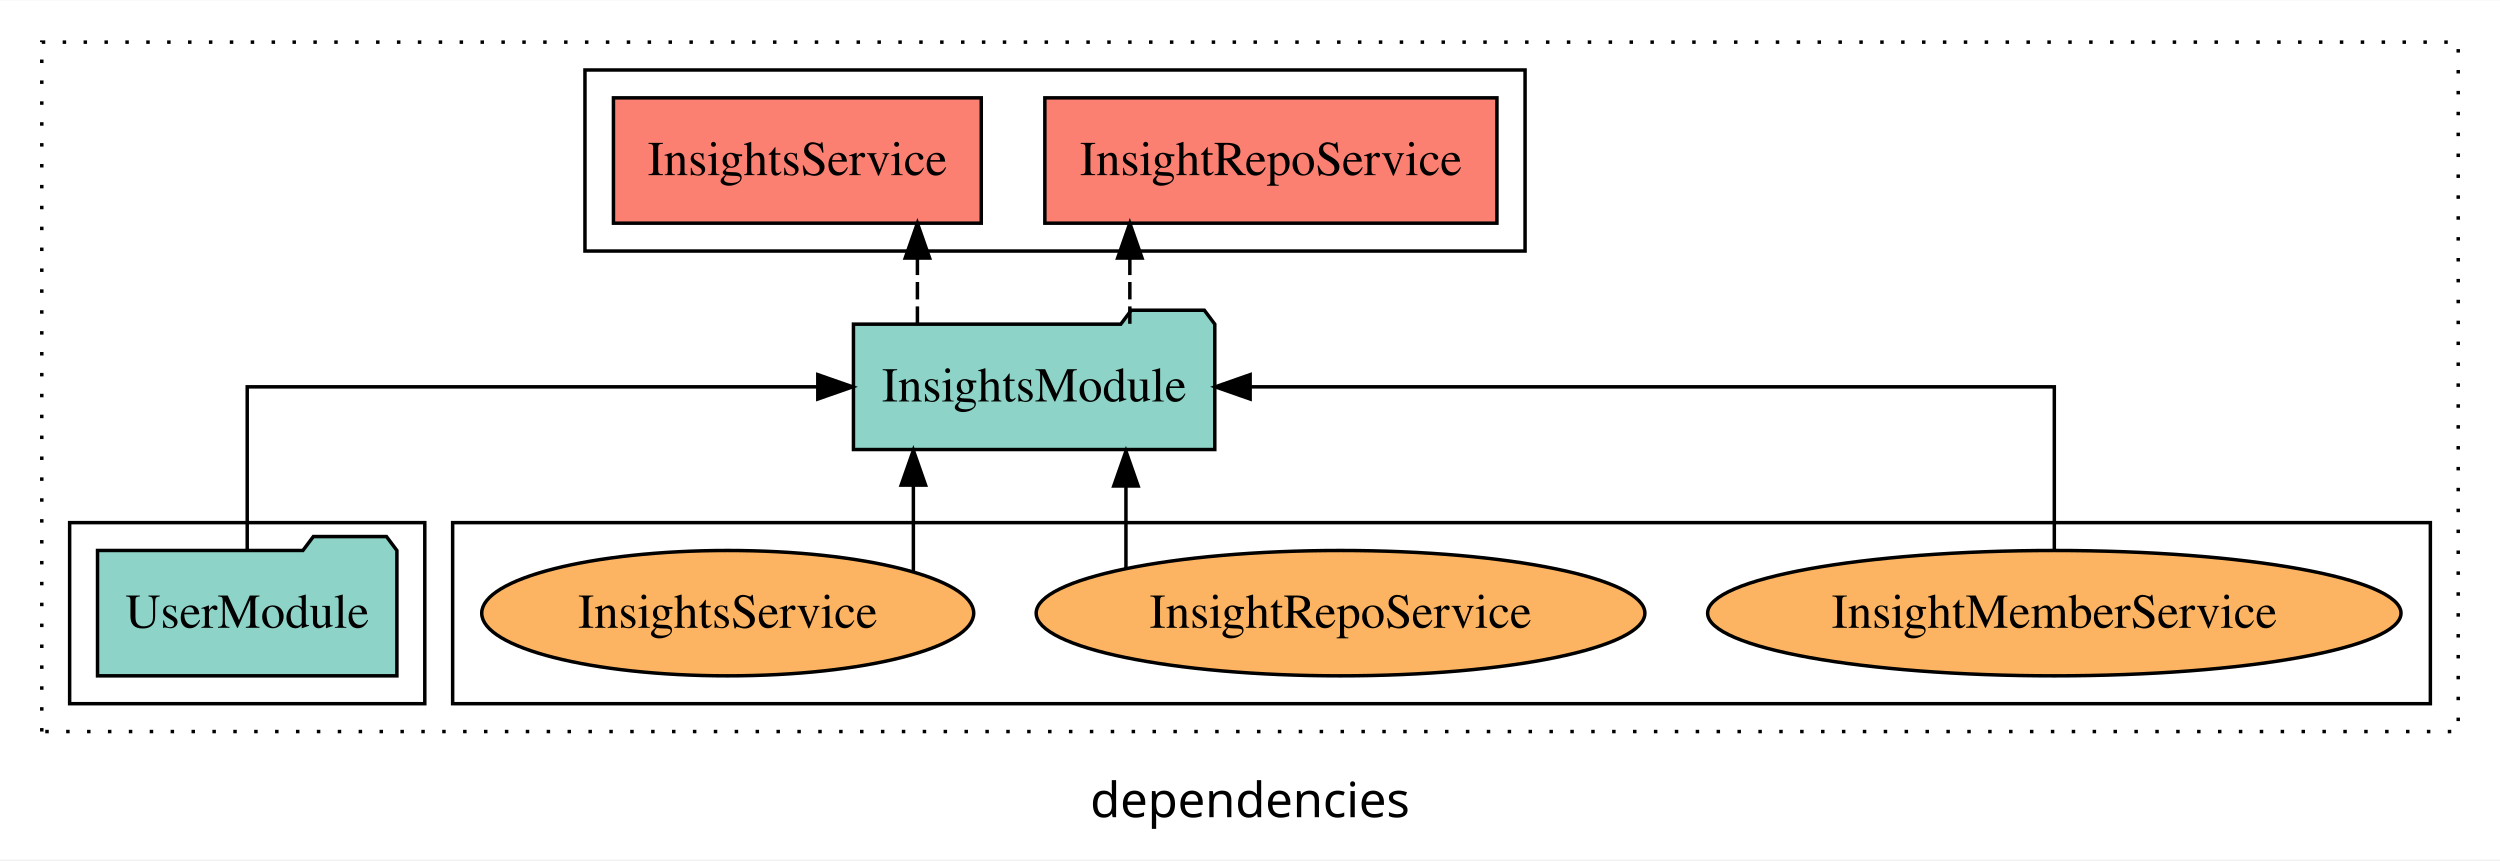
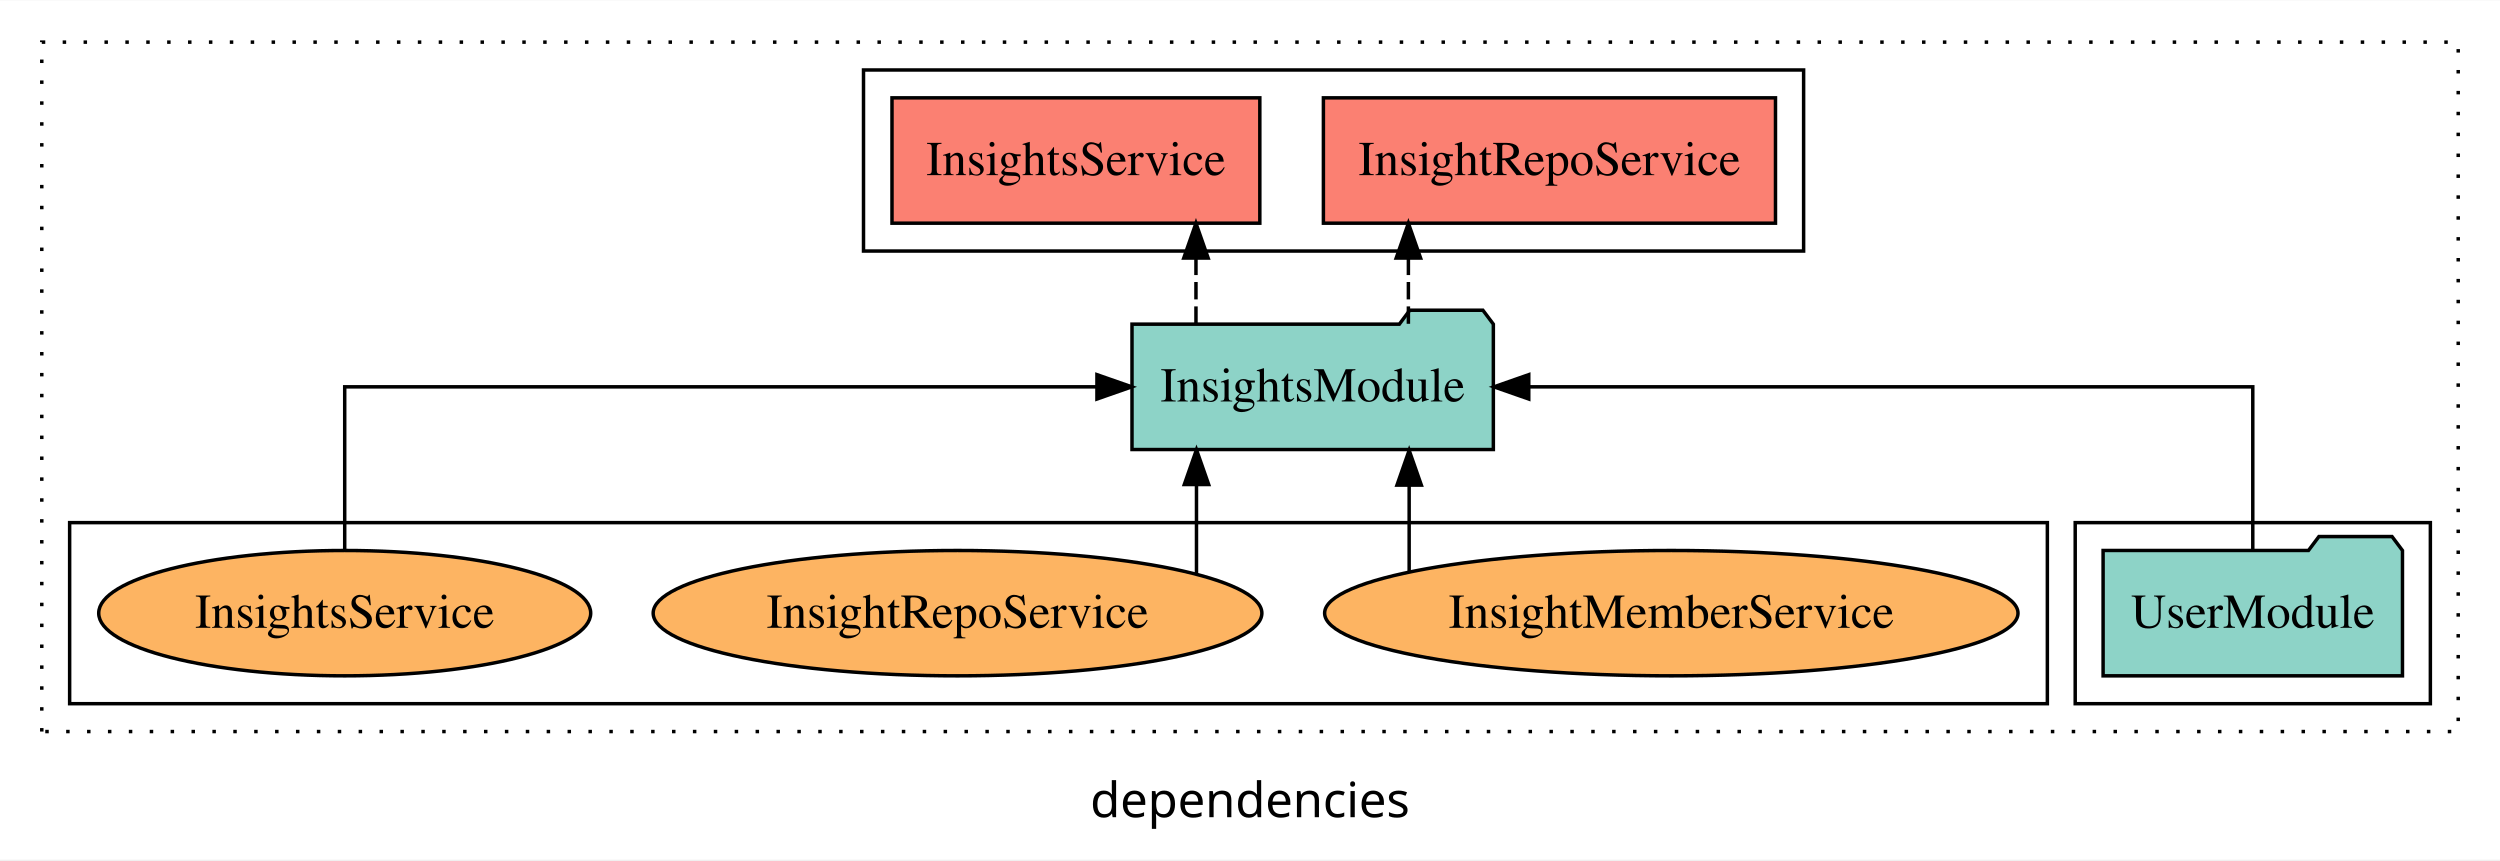
<svg xmlns="http://www.w3.org/2000/svg" width="718pt" height="247pt" viewBox="0.00 0.00 718.00 246.80">
  <g id="graph0" class="graph" transform="scale(1 1) rotate(0) translate(4 242.8)">
    <polygon fill="white" stroke="transparent" points="-4,4 -4,-242.8 714,-242.8 714,4 -4,4" />
    <text text-anchor="middle" x="355" y="-8.2" font-family="sans-serif" font-size="14.00">dependencies</text>
    <g id="clust1" class="cluster">
      <polygon fill="none" stroke="black" stroke-dasharray="1,5" points="8,-32.8 8,-230.8 702,-230.8 702,-32.8 8,-32.8" />
    </g>
    <g id="clust4" class="cluster">
-       <polygon fill="none" stroke="black" points="164,-170.8 164,-222.8 434,-222.8 434,-170.8 164,-170.8" />
+       <polygon fill="none" stroke="black" points="244,-170.8 244,-222.8 514,-222.8 514,-170.8 244,-170.8" />
+     </g>
+     <g id="clust3" class="cluster">
+       <polygon fill="none" stroke="black" points="592,-40.8 592,-92.8 694,-92.8 694,-40.8 592,-40.8" />
    </g>
    <g id="clust6" class="cluster">
-       <polygon fill="none" stroke="black" points="126,-40.8 126,-92.8 694,-92.8 694,-40.8 126,-40.8" />
-     </g>
-     <g id="clust3" class="cluster">
-       <polygon fill="none" stroke="black" points="16,-40.8 16,-92.8 118,-92.8 118,-40.8 16,-40.8" />
+       <polygon fill="none" stroke="black" points="16,-40.8 16,-92.8 584,-92.8 584,-40.8 16,-40.8" />
    </g>
    <g id="node1" class="node">
-       <polygon fill="#8dd3c7" stroke="black" points="109.99,-84.8 106.99,-88.8 85.99,-88.8 82.99,-84.8 24.01,-84.8 24.01,-48.8 109.99,-48.8 109.99,-84.8" />
-       <text text-anchor="middle" x="67" y="-62.6" font-family="Times,serif" font-size="14.00">UserModule</text>
+       <polygon fill="#8dd3c7" stroke="black" points="685.99,-84.8 682.99,-88.8 661.99,-88.8 658.99,-84.8 600.01,-84.8 600.01,-48.8 685.99,-48.8 685.99,-84.8" />
+       <text text-anchor="middle" x="643" y="-62.6" font-family="Times,serif" font-size="14.00">UserModule</text>
    </g>
    <g id="node2" class="node">
-       <polygon fill="#8dd3c7" stroke="black" points="344.89,-149.8 341.89,-153.8 320.89,-153.8 317.89,-149.8 241.11,-149.8 241.11,-113.8 344.89,-113.8 344.89,-149.8" />
-       <text text-anchor="middle" x="293" y="-127.6" font-family="Times,serif" font-size="14.00">InsightsModule</text>
+       <polygon fill="#8dd3c7" stroke="black" points="424.89,-149.8 421.89,-153.8 400.89,-153.8 397.89,-149.8 321.11,-149.8 321.11,-113.8 424.89,-113.8 424.89,-149.8" />
+       <text text-anchor="middle" x="373" y="-127.6" font-family="Times,serif" font-size="14.00">InsightsModule</text>
    </g>
    <g id="edge1" class="edge">
-       <path fill="none" stroke="black" d="M67,-84.91C67,-104.14 67,-131.8 67,-131.8 67,-131.8 230.87,-131.8 230.87,-131.8" />
-       <polygon fill="black" stroke="black" points="230.87,-135.3 240.87,-131.8 230.87,-128.3 230.87,-135.3" />
+       <path fill="none" stroke="black" d="M643,-84.91C643,-104.14 643,-131.8 643,-131.8 643,-131.8 435.06,-131.8 435.06,-131.8" />
+       <polygon fill="black" stroke="black" points="435.06,-128.3 425.06,-131.8 435.06,-135.3 435.06,-128.3" />
    </g>
    <g id="node3" class="node">
-       <polygon fill="#fb8072" stroke="black" points="425.92,-214.8 296.08,-214.8 296.08,-178.8 425.92,-178.8 425.92,-214.8" />
-       <text text-anchor="middle" x="361" y="-192.6" font-family="Times,serif" font-size="14.00">InsightRepoService </text>
+       <polygon fill="#fb8072" stroke="black" points="505.92,-214.8 376.08,-214.8 376.08,-178.8 505.92,-178.8 505.92,-214.8" />
+       <text text-anchor="middle" x="441" y="-192.6" font-family="Times,serif" font-size="14.00">InsightRepoService </text>
    </g>
    <g id="edge2" class="edge">
-       <path fill="none" stroke="black" stroke-dasharray="5,2" d="M320.49,-149.91C320.49,-149.91 320.49,-168.79 320.49,-168.79" />
-       <polygon fill="black" stroke="black" points="316.99,-168.79 320.49,-178.79 323.99,-168.79 316.99,-168.79" />
+       <path fill="none" stroke="black" stroke-dasharray="5,2" d="M400.49,-149.91C400.49,-149.91 400.49,-168.79 400.49,-168.79" />
+       <polygon fill="black" stroke="black" points="396.99,-168.79 400.49,-178.79 403.99,-168.79 396.99,-168.79" />
    </g>
    <g id="node4" class="node">
-       <polygon fill="#fb8072" stroke="black" points="277.82,-214.8 172.18,-214.8 172.18,-178.8 277.82,-178.8 277.82,-214.8" />
-       <text text-anchor="middle" x="225" y="-192.6" font-family="Times,serif" font-size="14.00">InsightsService </text>
+       <polygon fill="#fb8072" stroke="black" points="357.82,-214.8 252.18,-214.8 252.18,-178.8 357.82,-178.8 357.82,-214.8" />
+       <text text-anchor="middle" x="305" y="-192.6" font-family="Times,serif" font-size="14.00">InsightsService </text>
    </g>
    <g id="edge3" class="edge">
-       <path fill="none" stroke="black" stroke-dasharray="5,2" d="M259.48,-149.91C259.48,-149.91 259.48,-168.79 259.48,-168.79" />
-       <polygon fill="black" stroke="black" points="255.98,-168.79 259.48,-178.79 262.98,-168.79 255.98,-168.79" />
+       <path fill="none" stroke="black" stroke-dasharray="5,2" d="M339.48,-149.91C339.48,-149.91 339.48,-168.79 339.48,-168.79" />
+       <polygon fill="black" stroke="black" points="335.98,-168.79 339.48,-178.79 342.98,-168.79 335.98,-168.79" />
    </g>
    <g id="node5" class="node">
-       <ellipse fill="#fdb462" stroke="black" cx="586" cy="-66.8" rx="99.57" ry="18" />
-       <text text-anchor="middle" x="586" y="-62.6" font-family="Times,serif" font-size="14.00">InsightMemberService</text>
+       <ellipse fill="#fdb462" stroke="black" cx="476" cy="-66.8" rx="99.57" ry="18" />
+       <text text-anchor="middle" x="476" y="-62.6" font-family="Times,serif" font-size="14.00">InsightMemberService</text>
    </g>
    <g id="edge4" class="edge">
-       <path fill="none" stroke="black" d="M586,-84.91C586,-104.14 586,-131.8 586,-131.8 586,-131.8 355.04,-131.8 355.04,-131.8" />
-       <polygon fill="black" stroke="black" points="355.04,-128.3 345.04,-131.8 355.04,-135.3 355.04,-128.3" />
+       <path fill="none" stroke="black" d="M400.71,-78.72C400.71,-78.72 400.71,-103.57 400.71,-103.57" />
+       <polygon fill="black" stroke="black" points="397.21,-103.57 400.71,-113.57 404.21,-103.57 397.21,-103.57" />
    </g>
    <g id="node6" class="node">
-       <ellipse fill="#fdb462" stroke="black" cx="381" cy="-66.8" rx="87.41" ry="18" />
-       <text text-anchor="middle" x="381" y="-62.6" font-family="Times,serif" font-size="14.00">InsightRepoService</text>
+       <ellipse fill="#fdb462" stroke="black" cx="271" cy="-66.8" rx="87.41" ry="18" />
+       <text text-anchor="middle" x="271" y="-62.6" font-family="Times,serif" font-size="14.00">InsightRepoService</text>
    </g>
    <g id="edge5" class="edge">
-       <path fill="none" stroke="black" d="M319.37,-79.64C319.37,-79.64 319.37,-103.32 319.37,-103.32" />
-       <polygon fill="black" stroke="black" points="315.87,-103.32 319.37,-113.32 322.87,-103.32 315.87,-103.32" />
+       <path fill="none" stroke="black" d="M339.63,-78.12C339.63,-78.12 339.63,-103.74 339.63,-103.74" />
+       <polygon fill="black" stroke="black" points="336.13,-103.74 339.63,-113.74 343.13,-103.74 336.13,-103.74" />
    </g>
    <g id="node7" class="node">
-       <ellipse fill="#fdb462" stroke="black" cx="205" cy="-66.8" rx="70.65" ry="18" />
-       <text text-anchor="middle" x="205" y="-62.6" font-family="Times,serif" font-size="14.00">InsightsService</text>
+       <ellipse fill="#fdb462" stroke="black" cx="95" cy="-66.8" rx="70.65" ry="18" />
+       <text text-anchor="middle" x="95" y="-62.6" font-family="Times,serif" font-size="14.00">InsightsService</text>
    </g>
    <g id="edge6" class="edge">
-       <path fill="none" stroke="black" d="M258.32,-78.72C258.32,-78.72 258.32,-103.57 258.32,-103.57" />
-       <polygon fill="black" stroke="black" points="254.82,-103.57 258.32,-113.57 261.82,-103.57 254.82,-103.57" />
+       <path fill="none" stroke="black" d="M95,-84.91C95,-104.14 95,-131.8 95,-131.8 95,-131.8 311.04,-131.8 311.04,-131.8" />
+       <polygon fill="black" stroke="black" points="311.04,-135.3 321.04,-131.8 311.04,-128.3 311.04,-135.3" />
    </g>
  </g>
</svg>
